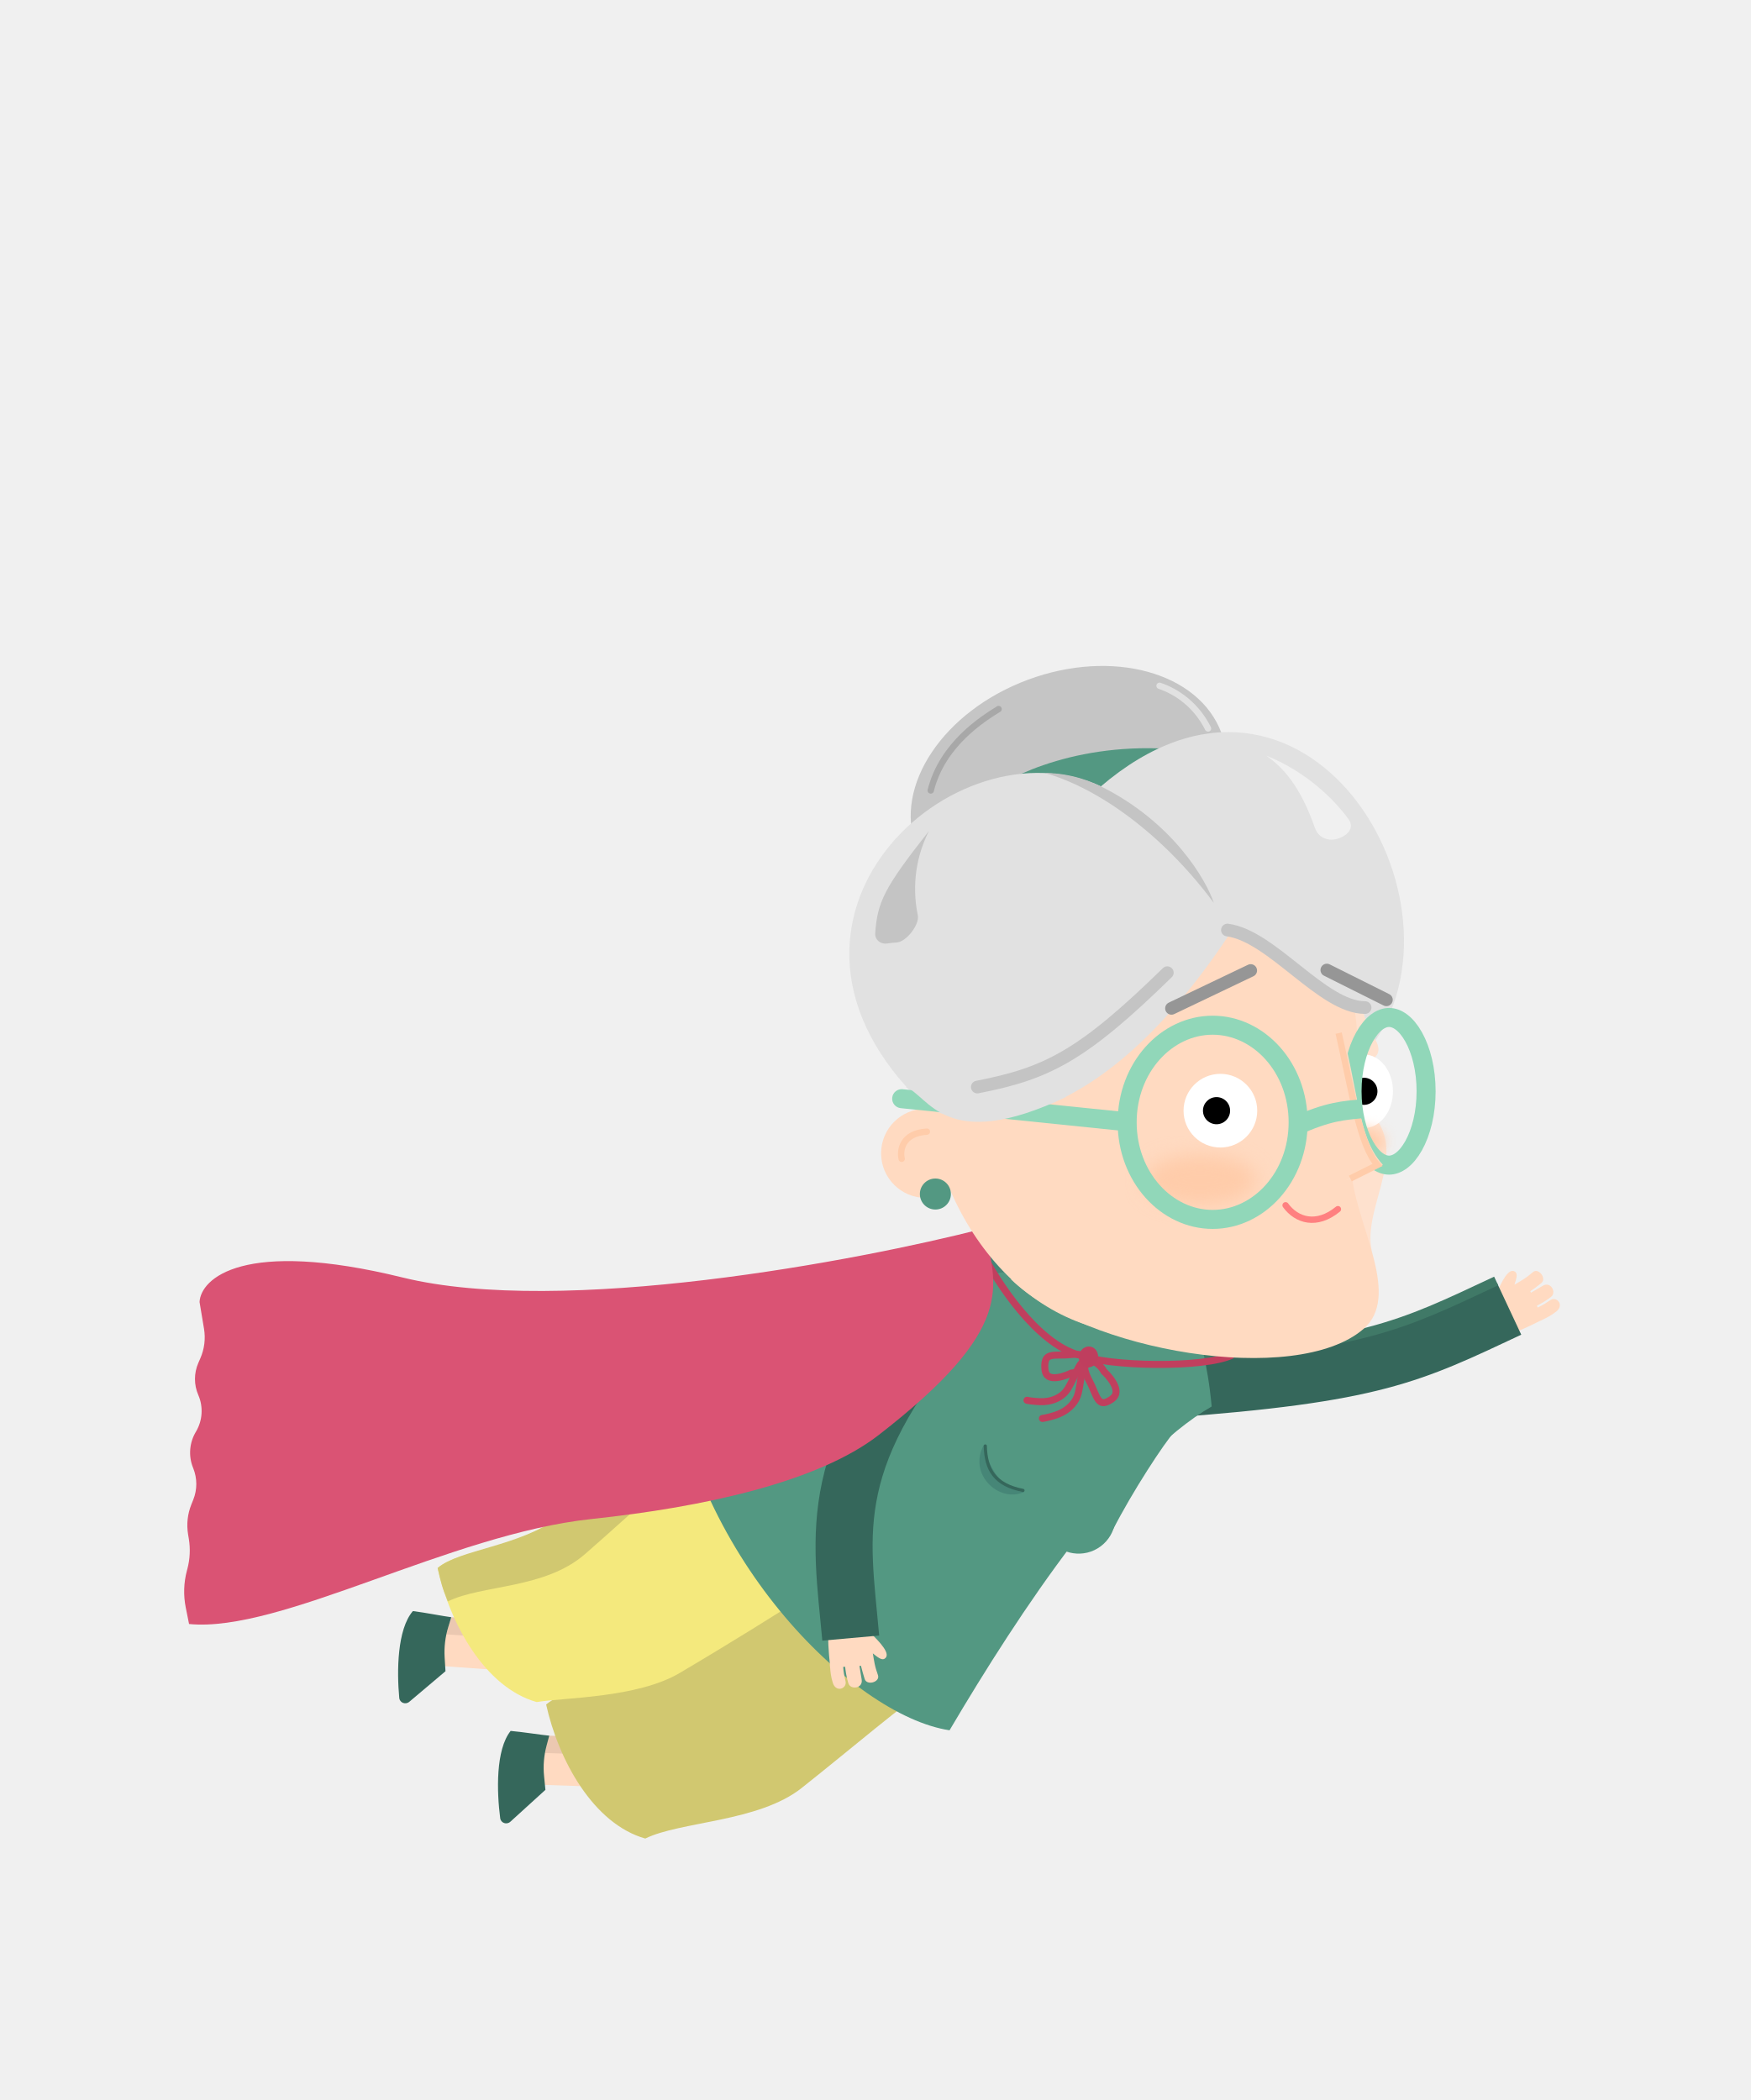
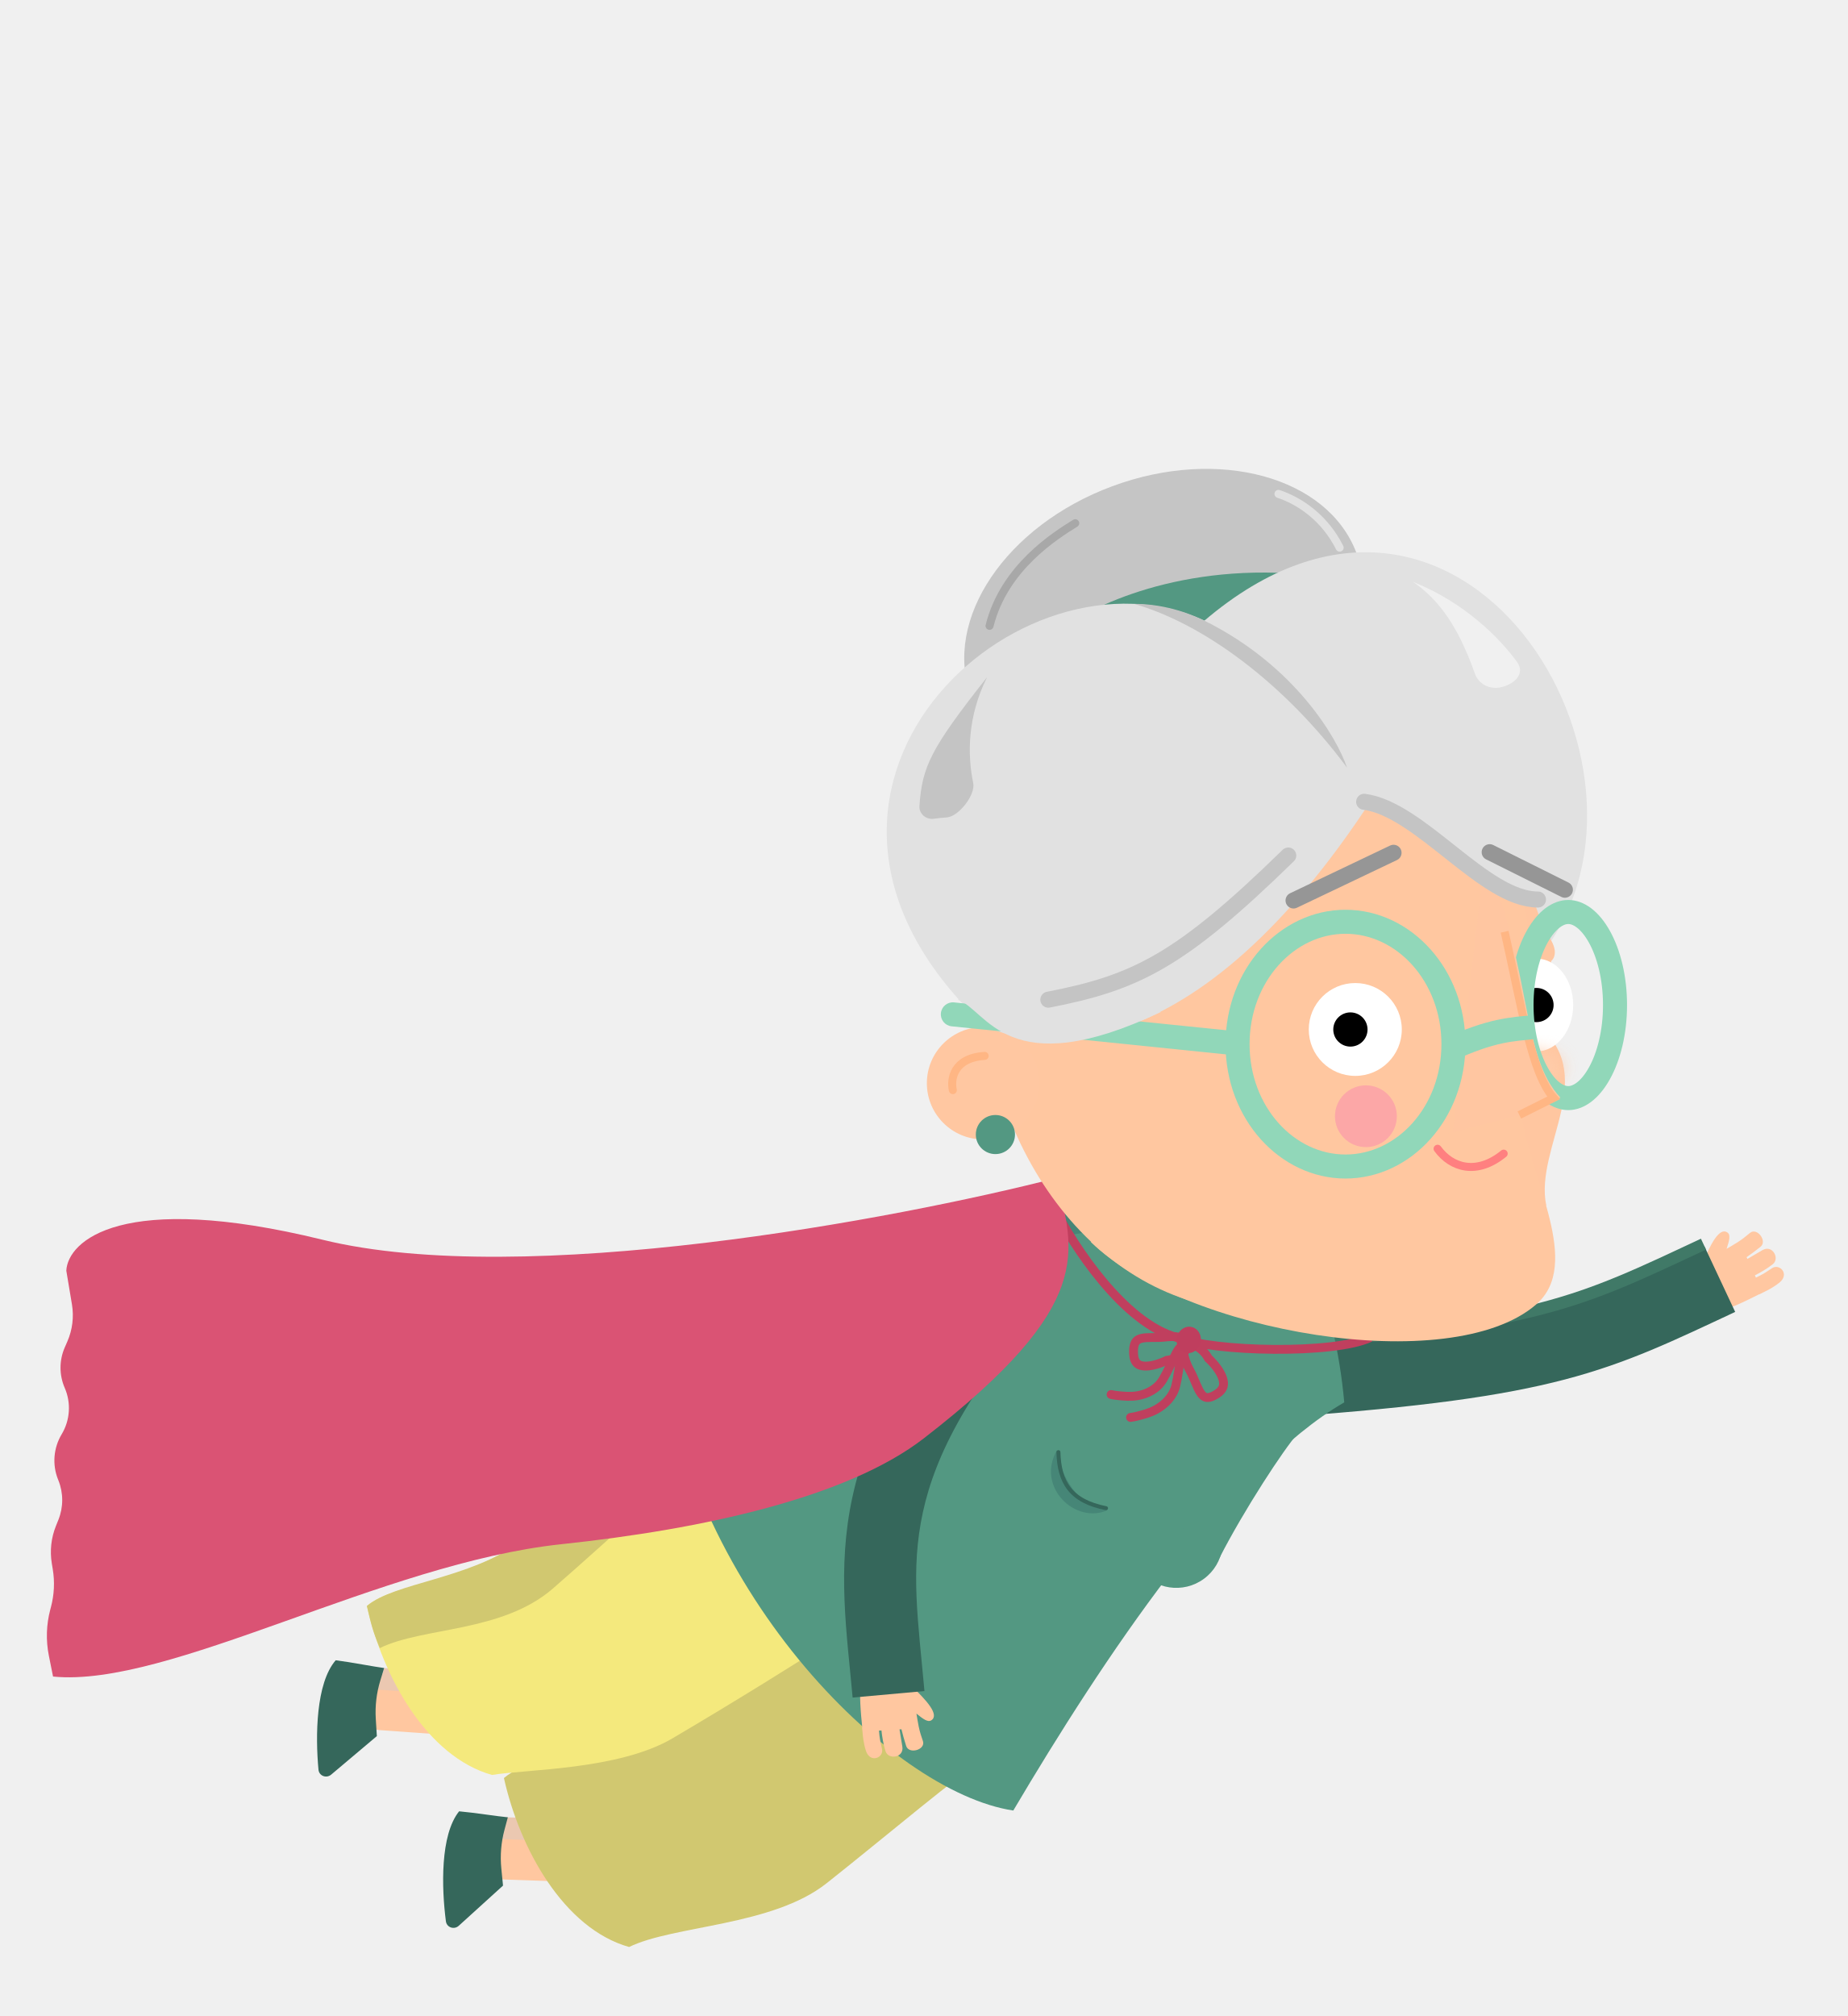
- <svg xmlns="http://www.w3.org/2000/svg" fill="none" height="300" viewBox="0 0 250 300" width="250">
-   <filter id="a" color-interpolation-filters="sRGB" filterUnits="userSpaceOnUse" height="7.501" width="10.824" x="188.718" y="159.297">
-     <feFlood flood-opacity="0" result="BackgroundImageFix" />
-     <feBlend in="SourceGraphic" in2="BackgroundImageFix" mode="normal" result="shape" />
-     <feGaussianBlur result="effect1_foregroundBlur" stdDeviation=".906" />
-   </filter>
-   <filter id="b" color-interpolation-filters="sRGB" filterUnits="userSpaceOnUse" height="12.482" width="21.316" x="160.766" y="162.343">
-     <feFlood flood-opacity="0" result="BackgroundImageFix" />
-     <feBlend in="SourceGraphic" in2="BackgroundImageFix" mode="normal" result="shape" />
-     <feGaussianBlur result="effect1_foregroundBlur" stdDeviation="1.314" />
-   </filter>
-   <path d="m83.992 252.025-6.088-.211" stroke="#ffdac1" stroke-linecap="round" stroke-width="6.342" />
-   <path d="m78.314 247.947 3.044.106-.086 2.49-3.598-.124c.108-.458.388-1.594.64-2.472z" fill="#ebc8b1" />
-   <path d="m92.159 262.649c-7.407-2.1-12.386-11.161-14.159-19.149 3.741-3.167 15.378-4.283 22.639-10.999 5.209-4.818 10.625-10.011 15.247-14.81l17.122 23.157c-3.959 2.55-11.064 8.666-18.507 14.574-6.152 4.883-17.313 4.755-22.342 7.227z" fill="#d1c870" />
-   <path d="m70.255 235.333-6.077-.433" stroke="#ffdac1" stroke-linecap="round" stroke-width="6.342" />
-   <path d="m64.454 231.032 3.038.216-.177 2.486-3.591-.256c.125-.453.446-1.578.729-2.446z" fill="#ebc8b1" />
-   <path d="m76.653 243.153c-7.407-2.102-12.382-11.165-14.153-19.153 3.395-2.872 12.257-2.548 18.757-8.5 5.804-5.315 12.039-11.236 17.261-16.654l16.63 29.029c-3.932 2.531-10.822 6.841-18.078 11.125-6.092 3.597-16.571 3.5-20.418 4.153z" fill="#f4e97d" />
-   <path d="m63.962 228.774c-.871-2.11-.978-2.72-1.461-4.773 3.175-2.686 11.5-3.001 17.501-7.349 6.151-5.6 12.917-11.991 18.518-17.802l3.213 7.61c-4.025 2.591-10.926 9.227-18.171 15.544-5.774 5.035-14.671 4.349-19.601 6.77z" fill="#d1c870" />
-   <path clip-rule="evenodd" d="m216.299 183.525.694-.407-.001-.002c.894-.524 1.223-.795 1.62-1.124.105-.087.215-.177.341-.277.805-.641 1.986.943 1.181 1.584-.551.438-1.119.864-1.571 1.172l.09.2 1.095-.641.605-.355c1.13-.662 1.986.944 1.181 1.584-.652.519-1.467.987-2.034 1.273l.117.256c.749-.355 1.075-.573 1.461-.831.113-.076.231-.155.366-.242.866-.556 2.026.687.819 1.648-.712.565-1.396.896-1.858 1.119-.165.08-.302.146-.402.205l-.007-.02c-1.444.74-3.84 1.887-4.277 1.773-.477-.124-1.609-3.609-2.115-5.336 0 0 0 0-.001 0 .845-2.013 1.868-4.107 2.805-3.414.377.278.178.944-.109 1.835z" fill="#ffdac1" fill-rule="evenodd" />
-   <path d="m166.048 194.425c-2.245.164-3.934 2.116-3.771 4.362.164 2.246 2.116 3.934 4.362 3.771zm.591 8.133c15.136-1.099 24.225-2.351 31.373-4.232 7.195-1.892 12.3-4.398 19.256-7.654l-3.457-7.385c-7.109 3.328-11.525 5.484-17.874 7.154-6.395 1.682-14.872 2.894-29.889 3.984z" fill="#35675b" />
-   <path d="m164.737 193.676c-.374.027-.655.352-.628.727.027.374.352.655.727.628zm.099 1.355c15.084-1.095 23.843-2.292 30.603-4.05 6.768-1.762 11.513-4.083 18.532-7.369l-.576-1.231c-7.045 3.298-11.673 5.561-18.298 7.284-6.635 1.727-15.292 2.917-30.36 4.011z" fill="#407967" />
-   <path d="m58.457 243.114 5.169-4.368-.121-1.964c-.09-1.467.084-2.938.515-4.342l.432-1.408c-1.099-.138-3.723-.659-5.482-.879-2.254 2.607-2.301 8.609-1.949 12.397.066.708.892 1.023 1.435.564z" fill="#35675b" />
-   <path d="m72.891 260.245 5.007-4.554-.193-1.959c-.144-1.462-.023-2.939.357-4.358l.381-1.423c-1.103-.097-3.745-.522-5.51-.678-2.157 2.687-1.985 8.687-1.495 12.46.091.705.929.989 1.454.512z" fill="#35675b" />
-   <path d="m95.46 192.843c12.2-7.409 43.347-20.738 70.332-14.787 1.975 2.673 6.192 10.988 7.259 22.87-13.014 7.551-27.346 29.16-37.436 46.257-13.942-2.093-37.37-25.41-40.155-54.34z" fill="#539882" />
-   <path d="m95.459 192.843c12.2-7.409 43.347-20.738 70.332-14.786 1.317 1.781.552.281-1.898 2.091-26.364.2-53.775 7.372-66.731 22.455-1.074-4.716-1.123-5.713-1.703-9.76z" fill="#468677" />
-   <path clip-rule="evenodd" d="m124.661 236.199.13.794h.002c.168 1.023.304 1.427.468 1.916.043.129.088.264.137.417.309.982-1.594 1.516-1.903.534-.211-.671-.405-1.354-.531-1.887l-.219.013.206 1.254.114.693c.212 1.292-1.594 1.515-1.903.534-.251-.797-.395-1.726-.458-2.358l-.282.017c.064.826.15 1.208.253 1.661.03.133.061.272.094.429.208 1.008-1.369 1.645-1.832.173-.273-.867-.336-1.625-.378-2.136-.016-.183-.028-.334-.047-.448h.023c-.173-1.614-.384-4.262-.121-4.628.288-.401 3.947-.206 5.74-.059v.002l.002-.002c1.575 1.51 3.163 3.216 2.18 3.843-.395.252-.946-.173-1.675-.762z" fill="#ffdac1" fill-rule="evenodd" />
-   <circle cx="154.054" cy="216.688" fill="#539882" r="5.261" transform="matrix(.5942993 .8042439 -.8042439 .5942993 236.7698 -35.98653)" />
-   <path d="m167.765 204.489c-1.508 1.687-6.043 8.597-8.852 14.115l-5.45-4.58 7.108-10.417z" fill="#539882" />
-   <path d="m140.556 206.345c.368 2.827 2.391 6.497 5.712 6.797-3.612 1.636-8.123-2.605-5.712-6.797z" fill="#468677" />
-   <path d="m146.103 212.919c-4.038-.804-5.296-2.973-5.383-6.352" stroke="#35675b" stroke-linecap="round" stroke-width=".453" />
-   <path d="m140.095 188.661c1.502-1.678 1.359-4.255-.318-5.757-1.678-1.502-4.255-1.359-5.757.318zm-6.075-5.439c-10.098 11.28-14.793 20.117-16.598 28.419-1.77 8.145-.628 15.474.022 22.735l8.121-.727c-.71-7.931-1.611-13.668-.175-20.276 1.402-6.452 5.164-14.054 14.705-24.712z" fill="#35675b" />
-   <g stroke="#c03f5e">
-     <path d="m140.307 179c2.099 4.174 7.8 12.932 13.81 14.573 4.138 1.666 17.883 1.927 21.883 0" />
-     <path d="m157.646 195.875.04.07.058.052.001.001.005.005.024.022c.022.021.055.052.096.093.083.081.199.2.332.348.268.3.589.706.833 1.15.249.454.385.89.36 1.266-.022.333-.176.698-.692 1.048-.584.395-.964.477-1.21.449-.232-.028-.434-.165-.64-.446-.213-.291-.393-.686-.59-1.152-.027-.066-.056-.134-.084-.203-.164-.394-.343-.823-.552-1.195-.43-.764-.682-1.522-.756-2.115-.037-.298-.026-.528.012-.687.037-.155.088-.204.111-.22.049-.033.171-.08.386-.073.207.007.462.063.736.18.549.235 1.131.697 1.53 1.407z" />
-     <path d="m153.063 196.152-.086.011-.078.039v.001h-.001l-.007.003-.029.014c-.027.013-.068.032-.12.056-.106.047-.258.111-.443.179-.372.139-.855.285-1.331.341-.486.057-.9.012-1.191-.162-.263-.156-.502-.462-.549-1.129-.053-.741.06-1.156.204-1.391.133-.216.335-.351.652-.433.333-.087.739-.102 1.217-.103h.207c.403.001.847.002 1.257-.051.829-.106 1.568-.042 2.086.126.562.182.688.415.695.513.006.077-.018.225-.126.433-.105.202-.271.428-.496.646-.451.437-1.1.809-1.861.907z" />
-     <path d="m155.17 194.251c-.272.042-.49.25-.687.453-.232.238-.393.536-.542.838-.463.936-.874 1.907-1.406 2.802-.638 1.076-1.768 1.641-2.881 1.83-.752.128-1.532.055-2.28-.023-.236-.024-.466-.065-.697-.113" stroke-linecap="round" stroke-linejoin="round" />
-     <path d="m155.327 194.278c-.249.133-.397.404-.527.662-.152.303-.219.638-.274.973-.17 1.036-.279 2.088-.527 3.11-.297 1.229-1.215 2.148-2.228 2.71-.684.38-1.453.581-2.194.767-.233.058-.466.099-.702.135" stroke-linecap="round" stroke-linejoin="round" />
+ <svg xmlns="http://www.w3.org/2000/svg" width="209" height="228" viewBox="0 0 209 228" fill="none">
+   <path d="M62.992 209.596L56.904 209.386" stroke="#FFC7A0" stroke-width="6.342" stroke-linecap="round" />
+   <path d="M57.314 205.526L60.358 205.631L60.272 208.117L56.675 207.992C56.783 207.535 57.062 206.402 57.314 205.526Z" fill="#EBC8B1" />
+   <path d="M71.159 220.197C63.751 218.101 58.773 209.058 57 201.087C60.741 197.926 72.378 196.813 79.639 190.11C84.848 185.303 90.263 180.12 94.886 175.331L112.008 198.44C108.049 200.985 100.944 207.088 93.501 212.985C87.349 217.858 76.188 217.73 71.159 220.197Z" fill="#D1C870" />
+   <path d="M49.255 192.936L43.178 192.504" stroke="#FFC7A0" stroke-width="6.342" stroke-linecap="round" />
+   <path d="M43.454 188.646L46.493 188.861L46.316 191.342L42.725 191.087C42.85 190.634 43.17 189.512 43.454 188.646Z" fill="#EBC8B1" />
+   <path d="M55.653 200.74C48.247 198.642 43.271 189.597 41.5 181.626C44.895 178.759 53.757 179.082 60.257 173.143C66.062 167.839 72.297 161.93 77.519 156.523L94.149 185.492C90.217 188.018 83.327 192.32 76.071 196.595C69.979 200.185 59.5 200.088 55.653 200.74Z" fill="#F4E97D" />
+   <path d="M42.962 186.391C42.09 184.285 41.984 183.676 41.5 181.627C44.675 178.947 53 178.633 59.002 174.293C65.152 168.705 71.918 162.327 77.52 156.527L80.733 164.122C76.708 166.708 69.807 173.33 62.562 179.634C56.788 184.659 47.892 183.975 42.962 186.391Z" fill="#D1C870" />
+   <path fill-rule="evenodd" clip-rule="evenodd" d="M195.299 141.236L195.993 140.83L195.992 140.827C196.886 140.304 197.215 140.033 197.612 139.705L197.612 139.705C197.717 139.618 197.827 139.528 197.953 139.428C198.758 138.789 199.939 140.37 199.134 141.009C198.583 141.446 198.014 141.872 197.562 142.18L197.653 142.379L198.747 141.739L199.353 141.385C200.483 140.724 201.34 142.327 200.534 142.966C199.881 143.484 199.067 143.951 198.5 144.236L198.616 144.492C199.366 144.137 199.692 143.92 200.078 143.662L200.078 143.662C200.191 143.586 200.309 143.507 200.444 143.421C201.31 142.866 202.471 144.107 201.263 145.065C200.552 145.63 199.867 145.96 199.405 146.182C199.24 146.262 199.103 146.328 199.004 146.386L198.997 146.367C197.552 147.106 195.155 148.251 194.719 148.137C194.241 148.013 193.11 144.535 192.604 142.811L192.606 142.811C192.605 142.81 192.604 142.81 192.604 142.81C193.448 140.802 194.471 138.712 195.409 139.403C195.786 139.681 195.586 140.346 195.299 141.236Z" fill="#FFC7A1" />
+   <path d="M145.047 152.109C142.8 152.272 141.11 154.223 141.274 156.466C141.438 158.71 143.392 160.397 145.64 160.234L145.047 152.109ZM145.64 160.234C160.776 159.137 169.865 157.888 177.013 156.011C184.208 154.122 189.314 151.622 196.27 148.372L192.809 140.993C185.7 144.314 181.284 146.466 174.936 148.132C168.541 149.811 160.064 151.021 145.047 152.109L145.64 160.234Z" fill="#35675B" />
+   <path d="M143.737 151.364C143.363 151.391 143.081 151.716 143.108 152.09C143.136 152.464 143.461 152.745 143.836 152.718L143.737 151.364ZM143.836 152.718C158.921 151.625 167.68 150.431 174.439 148.676C181.208 146.918 185.952 144.602 192.972 141.322L192.395 140.092C185.35 143.384 180.722 145.641 174.096 147.362C167.462 149.085 158.805 150.272 143.737 151.364L143.836 152.718Z" fill="#407967" />
+   <path d="M37.457 200.704L42.627 196.344L42.506 194.392C42.416 192.923 42.591 191.449 43.024 190.042L43.453 188.645C42.355 188.508 39.73 187.988 37.972 187.768C35.718 190.37 35.671 196.359 36.023 200.14C36.089 200.847 36.914 201.161 37.457 200.704Z" fill="#35675B" />
+   <path d="M51.89 217.797L56.897 213.252L56.705 211.306C56.561 209.841 56.682 208.361 57.064 206.939L57.442 205.528C56.338 205.431 53.697 205.007 51.931 204.851C49.774 207.533 49.946 213.52 50.436 217.286C50.528 217.989 51.364 218.274 51.89 217.797Z" fill="#35675B" />
+   <path d="M74.46 150.533C86.66 143.139 117.807 129.837 144.792 135.777C146.767 138.444 150.984 146.742 152.051 158.6C139.037 166.135 124.705 187.7 114.615 204.762C100.673 202.674 77.245 179.404 74.46 150.533Z" fill="#539882" />
+   <path d="M74.459 150.533C86.659 143.139 117.806 129.837 144.791 135.777C146.108 137.555 145.343 136.057 142.893 137.863C116.529 138.063 89.118 145.22 76.162 160.272C75.087 155.567 75.039 154.572 74.459 150.533Z" fill="#468677" />
+   <path fill-rule="evenodd" clip-rule="evenodd" d="M102.495 197.455C102.284 196.785 102.09 196.103 101.964 195.572L101.745 195.585L101.951 196.836L102.065 197.527C102.277 198.816 100.471 199.039 100.162 198.06C99.912 197.265 99.767 196.338 99.704 195.707L99.422 195.724C99.486 196.548 99.572 196.929 99.675 197.381C99.705 197.514 99.736 197.652 99.769 197.809C99.977 198.815 98.4 199.45 97.937 197.982C97.664 197.116 97.601 196.36 97.558 195.85C97.543 195.668 97.531 195.516 97.512 195.403L97.534 195.403C97.362 193.792 97.151 191.151 97.414 190.786C97.702 190.386 101.361 190.58 103.154 190.727L103.154 190.729C103.155 190.728 103.155 190.728 103.156 190.727C104.731 192.234 106.319 193.937 105.336 194.563C104.941 194.814 104.39 194.389 103.661 193.802L103.791 194.594L103.793 194.593C103.961 195.614 104.097 196.017 104.261 196.506C104.304 196.634 104.349 196.769 104.398 196.922C104.706 197.901 102.804 198.434 102.495 197.455Z" fill="#FFC7A0" />
+   <ellipse rx="5.254" ry="5.258" transform="matrix(0.595085 0.803663 -0.804825 0.593512 133.054 174.33)" fill="#539882" />
+   <path d="M146.765 162.157C145.257 163.841 140.722 170.736 137.913 176.243L132.463 171.673L139.571 161.277L146.765 162.157Z" fill="#539882" />
+   <path d="M119.556 164.008C119.924 166.83 121.947 170.492 125.268 170.792C121.656 172.424 117.145 168.192 119.556 164.008Z" fill="#468677" />
+   <path d="M125.103 170.57C121.065 169.767 119.807 167.603 119.72 164.231" stroke="#35675B" stroke-width="0.453" stroke-linecap="round" />
+   <path d="M119.092 146.367C120.596 144.69 120.457 142.113 118.781 140.61C117.105 139.108 114.527 139.249 113.023 140.926L119.092 146.367ZM113.023 140.926C102.924 152.183 98.227 161.004 96.422 169.292C94.651 177.424 95.793 184.741 96.443 191.986L104.566 191.252C103.855 183.336 102.954 177.613 104.39 171.022C105.792 164.587 109.551 157.002 119.092 146.367L113.023 140.926Z" fill="#35675B" />
+   <path d="M119.307 136.719C121.406 140.884 127.107 149.624 133.117 151.262C137.255 152.924 151 153.185 155 151.262" stroke="#C03F5E" />
+   <path d="M136.646 153.558L136.685 153.628L136.743 153.68L136.743 153.68L136.743 153.68L136.744 153.681L136.744 153.681L136.75 153.686L136.774 153.709C136.796 153.729 136.828 153.76 136.87 153.8C136.952 153.882 137.069 154.001 137.201 154.149C137.469 154.447 137.791 154.852 138.035 155.296C138.284 155.748 138.42 156.184 138.395 156.559C138.372 156.891 138.219 157.255 137.703 157.604C137.118 157.999 136.739 158.081 136.493 158.052C136.261 158.025 136.059 157.888 135.853 157.607C135.641 157.317 135.46 156.923 135.264 156.458C135.236 156.392 135.208 156.324 135.179 156.255C135.015 155.862 134.836 155.434 134.627 155.063C134.197 154.3 133.945 153.543 133.872 152.952C133.835 152.655 133.846 152.426 133.883 152.267C133.92 152.112 133.972 152.063 133.994 152.048C134.043 152.014 134.165 151.968 134.38 151.975C134.587 151.982 134.842 152.037 135.116 152.154C135.664 152.389 136.247 152.85 136.646 153.558Z" stroke="#C03F5E" />
+   <path d="M132.063 153.834L131.977 153.845L131.899 153.885L131.899 153.885L131.899 153.885L131.899 153.885L131.898 153.885L131.892 153.888L131.862 153.902C131.835 153.915 131.794 153.934 131.742 153.958C131.636 154.005 131.484 154.069 131.3 154.137C130.927 154.275 130.444 154.421 129.967 154.477C129.482 154.534 129.068 154.489 128.776 154.316C128.514 154.16 128.275 153.855 128.228 153.189C128.175 152.451 128.288 152.037 128.432 151.802C128.564 151.587 128.767 151.453 129.084 151.37C129.417 151.284 129.823 151.269 130.301 151.268C130.369 151.267 130.438 151.268 130.509 151.268C130.912 151.269 131.355 151.269 131.765 151.217C132.594 151.111 133.333 151.174 133.851 151.342C134.414 151.524 134.539 151.757 134.546 151.854C134.552 151.93 134.528 152.077 134.42 152.285C134.315 152.486 134.149 152.711 133.924 152.929C133.473 153.365 132.824 153.737 132.063 153.834Z" stroke="#C03F5E" />
+   <path d="M134.17 151.937C133.898 151.979 133.68 152.187 133.483 152.389C133.251 152.627 133.09 152.925 132.941 153.226C132.478 154.16 132.067 155.129 131.535 156.022C130.897 157.096 129.767 157.66 128.654 157.848C127.902 157.976 127.122 157.903 126.374 157.826C126.138 157.802 125.908 157.76 125.677 157.713" stroke="#C03F5E" stroke-linecap="round" stroke-linejoin="round" />
+   <path d="M134.327 151.966C134.078 152.099 133.93 152.369 133.8 152.627C133.648 152.93 133.581 153.264 133.526 153.598C133.356 154.632 133.247 155.681 132.999 156.702C132.702 157.928 131.784 158.845 130.771 159.406C130.087 159.785 129.318 159.985 128.577 160.171C128.344 160.23 128.111 160.27 127.875 160.306" stroke="#C03F5E" stroke-linecap="round" stroke-linejoin="round" />
+   <ellipse rx="1.371" ry="1.497" transform="matrix(0.979676 0.200585 -0.201375 0.979514 134.46 151.536)" fill="#BF3E5E" />
+   <path d="M36.5 140.212C59.3 145.801 101.333 137.884 119.5 133.227C121.5 141.543 124.1 147.497 104.5 162.666C95.836 169.372 79.544 172.944 63.5 174.642C43.249 176.785 19.112 190.91 6 189.611L5.527 187.252C5.18 185.522 5.236 183.734 5.689 182.028L5.761 181.757C6.134 180.356 6.204 178.892 5.967 177.462L5.861 176.821C5.625 175.396 5.784 173.933 6.322 172.591L6.607 171.88C7.18 170.45 7.18 168.854 6.607 167.424L6.563 167.315C5.893 165.644 6.049 163.75 6.976 162.207C7.93 160.621 8.061 158.665 7.322 156.968C6.687 155.51 6.687 153.855 7.322 152.397L7.62 151.713C8.194 150.395 8.374 148.938 8.137 147.519L7.5 143.705C7.667 140.379 13.7 134.624 36.5 140.212Z" fill="#DA5374" />
+   <ellipse rx="23.255" ry="16.726" transform="matrix(0.937536 -0.347887 0.34914 0.93707 131.643 70.6677)" fill="#C5C5C5" />
+   <path d="M119.239 71.745C121.731 69.534 131.423 64.007 145.823 64.836L138.9 75.061C133.823 74.877 122.783 73.956 119.239 71.745Z" fill="#539882" />
+   <path d="M136.131 70.28C165.484 45.132 190.406 86.861 174.622 107.587C156.678 91.448 141.485 75.991 136.131 70.28Z" fill="#E1E1E1" />
+   <path d="M169.361 90.727C172.961 98.741 173.791 103.991 175.176 105.926C176.284 107.473 175.822 108.413 175.453 108.689C175.268 111.084 175.065 116.261 175.73 117.809C173.515 118.03 172.592 118.085 172.407 118.085L171.853 108.689L169.361 90.727Z" fill="#FFC6A0" />
+   <path d="M174.898 136.324C173.513 129.691 181.267 121.401 173.513 115.598L166.867 133.008C166.959 134.021 169.138 135.661 174.898 136.324Z" fill="#FFC6A0" />
+   <ellipse cx="141.946" cy="108.968" rx="31.015" ry="39.242" fill="#FFC7A0" />
+   <ellipse cx="173.791" cy="113.665" rx="4.154" ry="5.251" fill="white" />
+   <ellipse cx="173.792" cy="113.665" rx="1.938" ry="1.934" fill="black" />
+   <g filter="url(#filter0_f)">
+     <ellipse cx="173.13" cy="120.8" rx="3.6" ry="1.934" fill="#FFCCAA" />
  </g>
-   <ellipse cx="155.46" cy="193.849" fill="#bf3e5e" rx="1.371" ry="1.5" transform="matrix(.9795953 .2009805 -.2009805 .9795953 42.13199 -27.28898)" />
-   <path d="m57.5 182.5c22.8 5.6 64.833-2.333 83-7 2 8.334 4.6 14.3-15 29.5-8.664 6.72-24.956 10.299-41 12-20.251 2.148-44.388 16.302-57.5 15l-.473-2.363c-.347-1.735-.291-3.526.162-5.235l.072-.271c.372-1.404.442-2.872.206-4.305l-.106-.642c-.236-1.428-.076-2.894.461-4.238l.285-.713c.573-1.433.573-3.032 0-4.465l-.044-.11c-.67-1.674-.515-3.571.413-5.117.954-1.591 1.085-3.55.346-5.251-.635-1.46-.635-3.119 0-4.579l.298-.686c.575-1.321.754-2.781.517-4.202l-.637-3.823c.167-3.333 6.2-9.1 29-3.5z" fill="#da5374" />
-   <ellipse cx="152.643" cy="112.813" fill="#c5c5c5" rx="23.261" ry="16.756" transform="matrix(.9373039 -.3485132 .3485132 .9373039 -29.74669 60.27103)" />
-   <path d="m140.239 113.891c2.492-2.215 12.184-7.754 26.584-6.923l-6.923 10.246c-5.077-.185-16.117-1.108-19.661-3.323z" fill="#539882" />
-   <path d="m157.131 112.423c29.353-25.199 54.275 16.615 38.491 37.384-17.944-16.172-33.137-31.661-38.491-37.384z" fill="#e1e1e1" />
-   <path d="m190.361 132.914c3.6 8.031 4.43 13.292 5.815 15.23 1.108 1.551.646 2.493.277 2.77-.185 2.399-.388 7.587.277 9.138-2.215.221-3.138.277-3.323.277l-.554-9.415z" fill="#fee1ce" />
-   <path d="m195.898 178.605c-1.385-6.646 6.369-14.953-1.385-20.769l-6.646 17.446c.092 1.015 2.271 2.658 8.031 3.323z" fill="#fee1ce" />
-   <ellipse cx="162.946" cy="151.192" fill="#ffdac1" rx="31.015" ry="39.322" />
-   <ellipse cx="194.791" cy="155.898" fill="#fff" rx="4.154" ry="5.261" />
-   <circle cx="194.792" cy="155.899" fill="#000" r="1.938" />
-   <g filter="url(#a)">
-     <ellipse cx="194.13" cy="163.048" fill="#fca" rx="3.6" ry="1.938" />
-   </g>
-   <path d="m203.677 155.899c0 3.101-.704 5.841-1.774 7.758-1.095 1.961-2.392 2.79-3.513 2.79s-2.418-.829-3.513-2.79c-1.07-1.917-1.774-4.657-1.774-7.758s.704-5.841 1.774-7.757c1.095-1.962 2.392-2.791 3.513-2.791s2.418.829 3.513 2.791c1.07 1.916 1.774 4.656 1.774 7.757z" stroke="#91d7b9" stroke-width="2.718" />
-   <path d="m197.502 166.393c-4.47-4.808-3.087-13.717-8.54-27.388l-3.718 32.165c1.879-.61 6.962-2.418 12.258-4.777z" fill="#ffdac1" />
-   <circle cx="132.208" cy="164.759" fill="#ffdac1" r="6.369" />
-   <path d="m194.744 189.842c5.308-4.59-.7-14.282-1.615-21.482-10.723 2.535-37.101 9.836-48.737 14.399 10.522 10.246 40.683 15.448 50.352 7.083z" fill="#ffdac1" />
-   <path d="m191.192 147.59c1.939 8.585 3.046 16.061 5.539 18.831-1.773.886-3.323 1.661-3.877 1.938" stroke="#fca" stroke-width=".906" />
-   <path d="m184.822 160.977c4.985-2.31 7.2-2.31 9.692-2.587" stroke="#91d7b9" stroke-width="2.718" />
-   <path d="m191.084 172.738c-3.045 2.492-5.9 1.61-7.476-.554" stroke="#ff8080" stroke-linecap="round" stroke-width=".906" />
-   <g filter="url(#b)">
-     <ellipse cx="171.424" cy="168.584" fill="#fca" rx="8.031" ry="3.614" />
-   </g>
-   <path d="m185.402 160.329c0 7.813-5.61 13.872-12.21 13.872s-12.21-6.059-12.21-13.872c0-7.812 5.61-13.871 12.21-13.871s12.21 6.059 12.21 13.871z" stroke="#91d7b9" stroke-width="2.718" />
-   <circle cx="174.298" cy="158.668" fill="#fff" r="5.261" />
-   <circle cx="173.747" cy="158.668" fill="#000" r="1.938" />
-   <path d="m132.208 158.112c3.323 1.939 21.599 8.031 43.199-24.368-.646-5.077-5.317-16.504-18.831-21.599-25.476 5.261-27.414 44.306-24.368 45.967z" fill="#e1e1e1" />
-   <path d="m195.068 144.546c-6.923-.83-9.969-8.584-19.661-10.799-1.384-5.539-4.098-13.794-18.276-21.326 9.692-4.154 37.937 5.541 37.937 32.125z" fill="#e1e1e1" />
-   <path d="m131.93 157.835c-27.414-26.307 4.432-55.384 25.477-45.414-11.963 21.71-22.154 39.23-25.477 45.414z" fill="#e1e1e1" />
-   <circle cx="133.592" cy="170.575" fill="#539882" r="2.215" />
-   <path d="m124.998 133.338c.318-4.463 1.231-6.444 7.655-14.598-2.232 4.464-2.239 8.795-1.569 12.014.276 1.327-1.638 3.788-2.991 3.882-.459.032-.951.082-1.476.153-.876.118-1.682-.569-1.619-1.451z" fill="#c4c4c4" />
-   <path d="m175.301 132.862c6.369.83 13.569 11.076 19.661 11.076" stroke="#c4c4c4" stroke-linecap="round" stroke-width="1.812" />
-   <path d="m192.594 117.016c-2.039-2.808-6.048-6.791-11.756-9.075 3.135 2.171 5.22 5.391 6.986 10.394.445 1.26 1.764 1.864 3.057 1.525 1.537-.403 2.647-1.559 1.713-2.844z" fill="#f0f0f0" />
-   <path d="m132.93 112.925c1.662-6.646 7.477-10.246 9.692-11.631" stroke="#a8a8a8" stroke-linecap="round" stroke-width=".906" />
-   <path d="m172.531 104.064c-1.662-3.323-4.431-5.261-6.923-6.092" stroke="#e1e1e1" stroke-linecap="round" stroke-width=".906" />
-   <path d="m167.314 144.05 11.313-5.405" stroke="#969696" stroke-linecap="round" stroke-width="1.812" />
-   <path d="m189.5 138.577 8.507 4.254" stroke="#969696" stroke-linecap="round" stroke-width="1.812" />
-   <path d="m128.916 155.603c-.746-.076-1.413.467-1.49 1.213-.077.747.467 1.414 1.213 1.491zm32.4 3.323-32.4-3.323-.277 2.704 32.399 3.323z" fill="#91d7b9" />
-   <path d="m152.316 156.68c-17.446 8.308-19.661-.277-22.984-1.385 8.64-2.215 18.923 0 22.984 1.385z" fill="#e1e1e1" />
-   <path d="m166.717 138.955c-12.184 11.907-17.169 14.4-27.138 16.338" stroke="#c4c4c4" stroke-linecap="round" stroke-width="1.812" />
-   <path d="m173.36 128.987c-1.107-3.323-5.87-11.52-16.061-16.615-1.108-.554-4.154-1.938-8.03-1.938 7.753 2.215 16.891 8.861 24.091 18.553z" fill="#c4c4c4" />
-   <path d="m132.378 161.663c-3.544.222-3.877 2.677-3.6 3.877" stroke="#fca" stroke-linecap="round" stroke-width=".906" />
+   <path d="M182.677 113.666C182.677 116.76 181.973 119.493 180.903 121.405C179.809 123.362 178.512 124.19 177.39 124.19C176.268 124.19 174.971 123.362 173.877 121.405C172.807 119.493 172.103 116.76 172.103 113.666C172.103 110.573 172.807 107.839 173.877 105.927C174.971 103.971 176.268 103.142 177.39 103.142C178.512 103.142 179.809 103.971 180.903 105.927C181.973 107.839 182.677 110.573 182.677 113.666Z" stroke="#91D7B9" stroke-width="2.718" />
+   <path d="M176.502 124.139C172.032 119.34 173.415 110.45 167.962 96.807L164.244 128.906C166.123 128.298 171.206 126.493 176.502 124.139Z" fill="#FFC6A1" />
+   <ellipse cx="111.208" cy="122.508" rx="6.369" ry="6.356" fill="#FFC7A1" />
+   <path d="M173.744 147.54C179.052 142.959 173.044 133.287 172.129 126.102C161.406 128.632 135.028 135.917 123.392 140.472C133.914 150.697 164.075 155.887 173.744 147.54Z" fill="#FFC7A0" />
+   <path d="M170.192 105.375C172.131 113.942 173.238 121.403 175.731 124.167C173.958 125.051 172.408 125.825 171.854 126.101" stroke="#FFB684" stroke-width="0.906" />
+   <path d="M163.822 118.734C168.807 116.428 171.022 116.428 173.514 116.152" stroke="#91D7B9" stroke-width="2.718" />
+   <path d="M170.084 130.47C167.039 132.958 164.184 132.077 162.608 129.918" stroke="#FF8080" stroke-width="0.906" stroke-linecap="round" />
+   <ellipse cx="154.5" cy="126.241" rx="3.5" ry="3.493" fill="#FCA7A7" />
+   <path d="M164.402 118.088C164.402 125.881 158.794 131.928 152.192 131.928C145.589 131.928 139.982 125.881 139.982 118.088C139.982 110.295 145.589 104.248 152.192 104.248C158.794 104.248 164.402 110.295 164.402 118.088Z" stroke="#91D7B9" stroke-width="2.718" />
+   <ellipse cx="153.298" cy="116.428" rx="5.261" ry="5.251" fill="white" />
+   <ellipse cx="152.747" cy="116.431" rx="1.938" ry="1.934" fill="black" />
+   <path d="M111.208 115.874C114.531 117.808 132.807 123.888 154.407 91.555C153.761 86.489 149.09 75.085 135.576 70C110.1 75.251 108.162 114.216 111.208 115.874Z" fill="#E1E1E1" />
+   <path d="M174.068 102.338C167.145 101.509 164.099 93.771 154.407 91.56C153.023 86.033 150.309 77.795 136.131 70.278C145.823 66.133 174.068 75.808 174.068 102.338Z" fill="#E1E1E1" />
+   <path d="M110.93 115.597C83.516 89.344 115.362 60.326 136.407 70.276C124.444 91.942 114.253 109.425 110.93 115.597Z" fill="#E1E1E1" />
+   <ellipse cx="112.592" cy="128.312" rx="2.215" ry="2.211" fill="#539882" />
+   <path d="M103.998 91.147C104.317 86.695 105.23 84.718 111.653 76.582C109.423 81.032 109.414 85.351 110.082 88.562C110.358 89.89 108.445 92.351 107.093 92.445C106.634 92.478 106.142 92.527 105.616 92.598C104.74 92.716 103.935 92.029 103.998 91.147Z" fill="#C4C4C4" />
+   <path d="M154.301 90.678C160.67 91.507 167.87 101.732 173.962 101.732" stroke="#C4C4C4" stroke-width="1.812" stroke-linecap="round" />
+   <path d="M171.591 74.857C169.55 72.055 165.543 68.084 159.838 65.807C162.972 67.972 165.057 71.186 166.824 76.176C167.269 77.435 168.587 78.039 169.879 77.701C171.417 77.299 172.526 76.142 171.591 74.857Z" fill="#F0F0F0" />
+   <path d="M111.93 70.781C113.592 64.148 119.407 60.556 121.622 59.174" stroke="#A8A8A8" stroke-width="0.906" stroke-linecap="round" />
+   <path d="M151.531 61.937C149.869 58.621 147.1 56.687 144.608 55.857" stroke="#E1E1E1" stroke-width="0.906" stroke-linecap="round" />
+   <path d="M146.314 101.84L157.627 96.446" stroke="#969696" stroke-width="1.812" stroke-linecap="round" />
+   <path d="M168.5 96.379L177.007 100.624" stroke="#969696" stroke-width="1.812" stroke-linecap="round" />
+   <path d="M107.916 113.367C107.17 113.29 106.502 113.834 106.426 114.58C106.349 115.327 106.893 115.994 107.639 116.071L107.916 113.367ZM140.315 116.683L107.916 113.367L107.639 116.071L140.039 119.387L140.315 116.683Z" fill="#91D7B9" />
+   <path d="M131.316 114.445C113.87 122.735 111.655 114.168 108.332 113.063C116.972 110.852 127.255 113.063 131.316 114.445Z" fill="#E1E1E1" />
+   <path d="M145.717 96.756C133.533 108.639 128.548 111.126 118.579 113.06" stroke="#C4C4C4" stroke-width="1.812" stroke-linecap="round" />
+   <path d="M152.36 86.808C151.253 83.492 146.49 75.312 136.299 70.227C135.191 69.675 132.145 68.293 128.269 68.293C136.022 70.504 145.16 77.136 152.36 86.808Z" fill="#C4C4C4" />
+   <path d="M111.378 119.418C107.834 119.639 107.501 122.089 107.778 123.287" stroke="#FFB684" stroke-width="0.906" stroke-linecap="round" />
+   <defs>
+     <filter id="filter0_f" x="167.718" y="117.053" width="10.824" height="7.493" filterUnits="userSpaceOnUse" color-interpolation-filters="sRGB">
+       <feFlood flood-opacity="0" result="BackgroundImageFix" />
+       <feBlend mode="normal" in="SourceGraphic" in2="BackgroundImageFix" result="shape" />
+       <feGaussianBlur stdDeviation="0.906" result="effect1_foregroundBlur" />
+     </filter>
+   </defs>
</svg>
